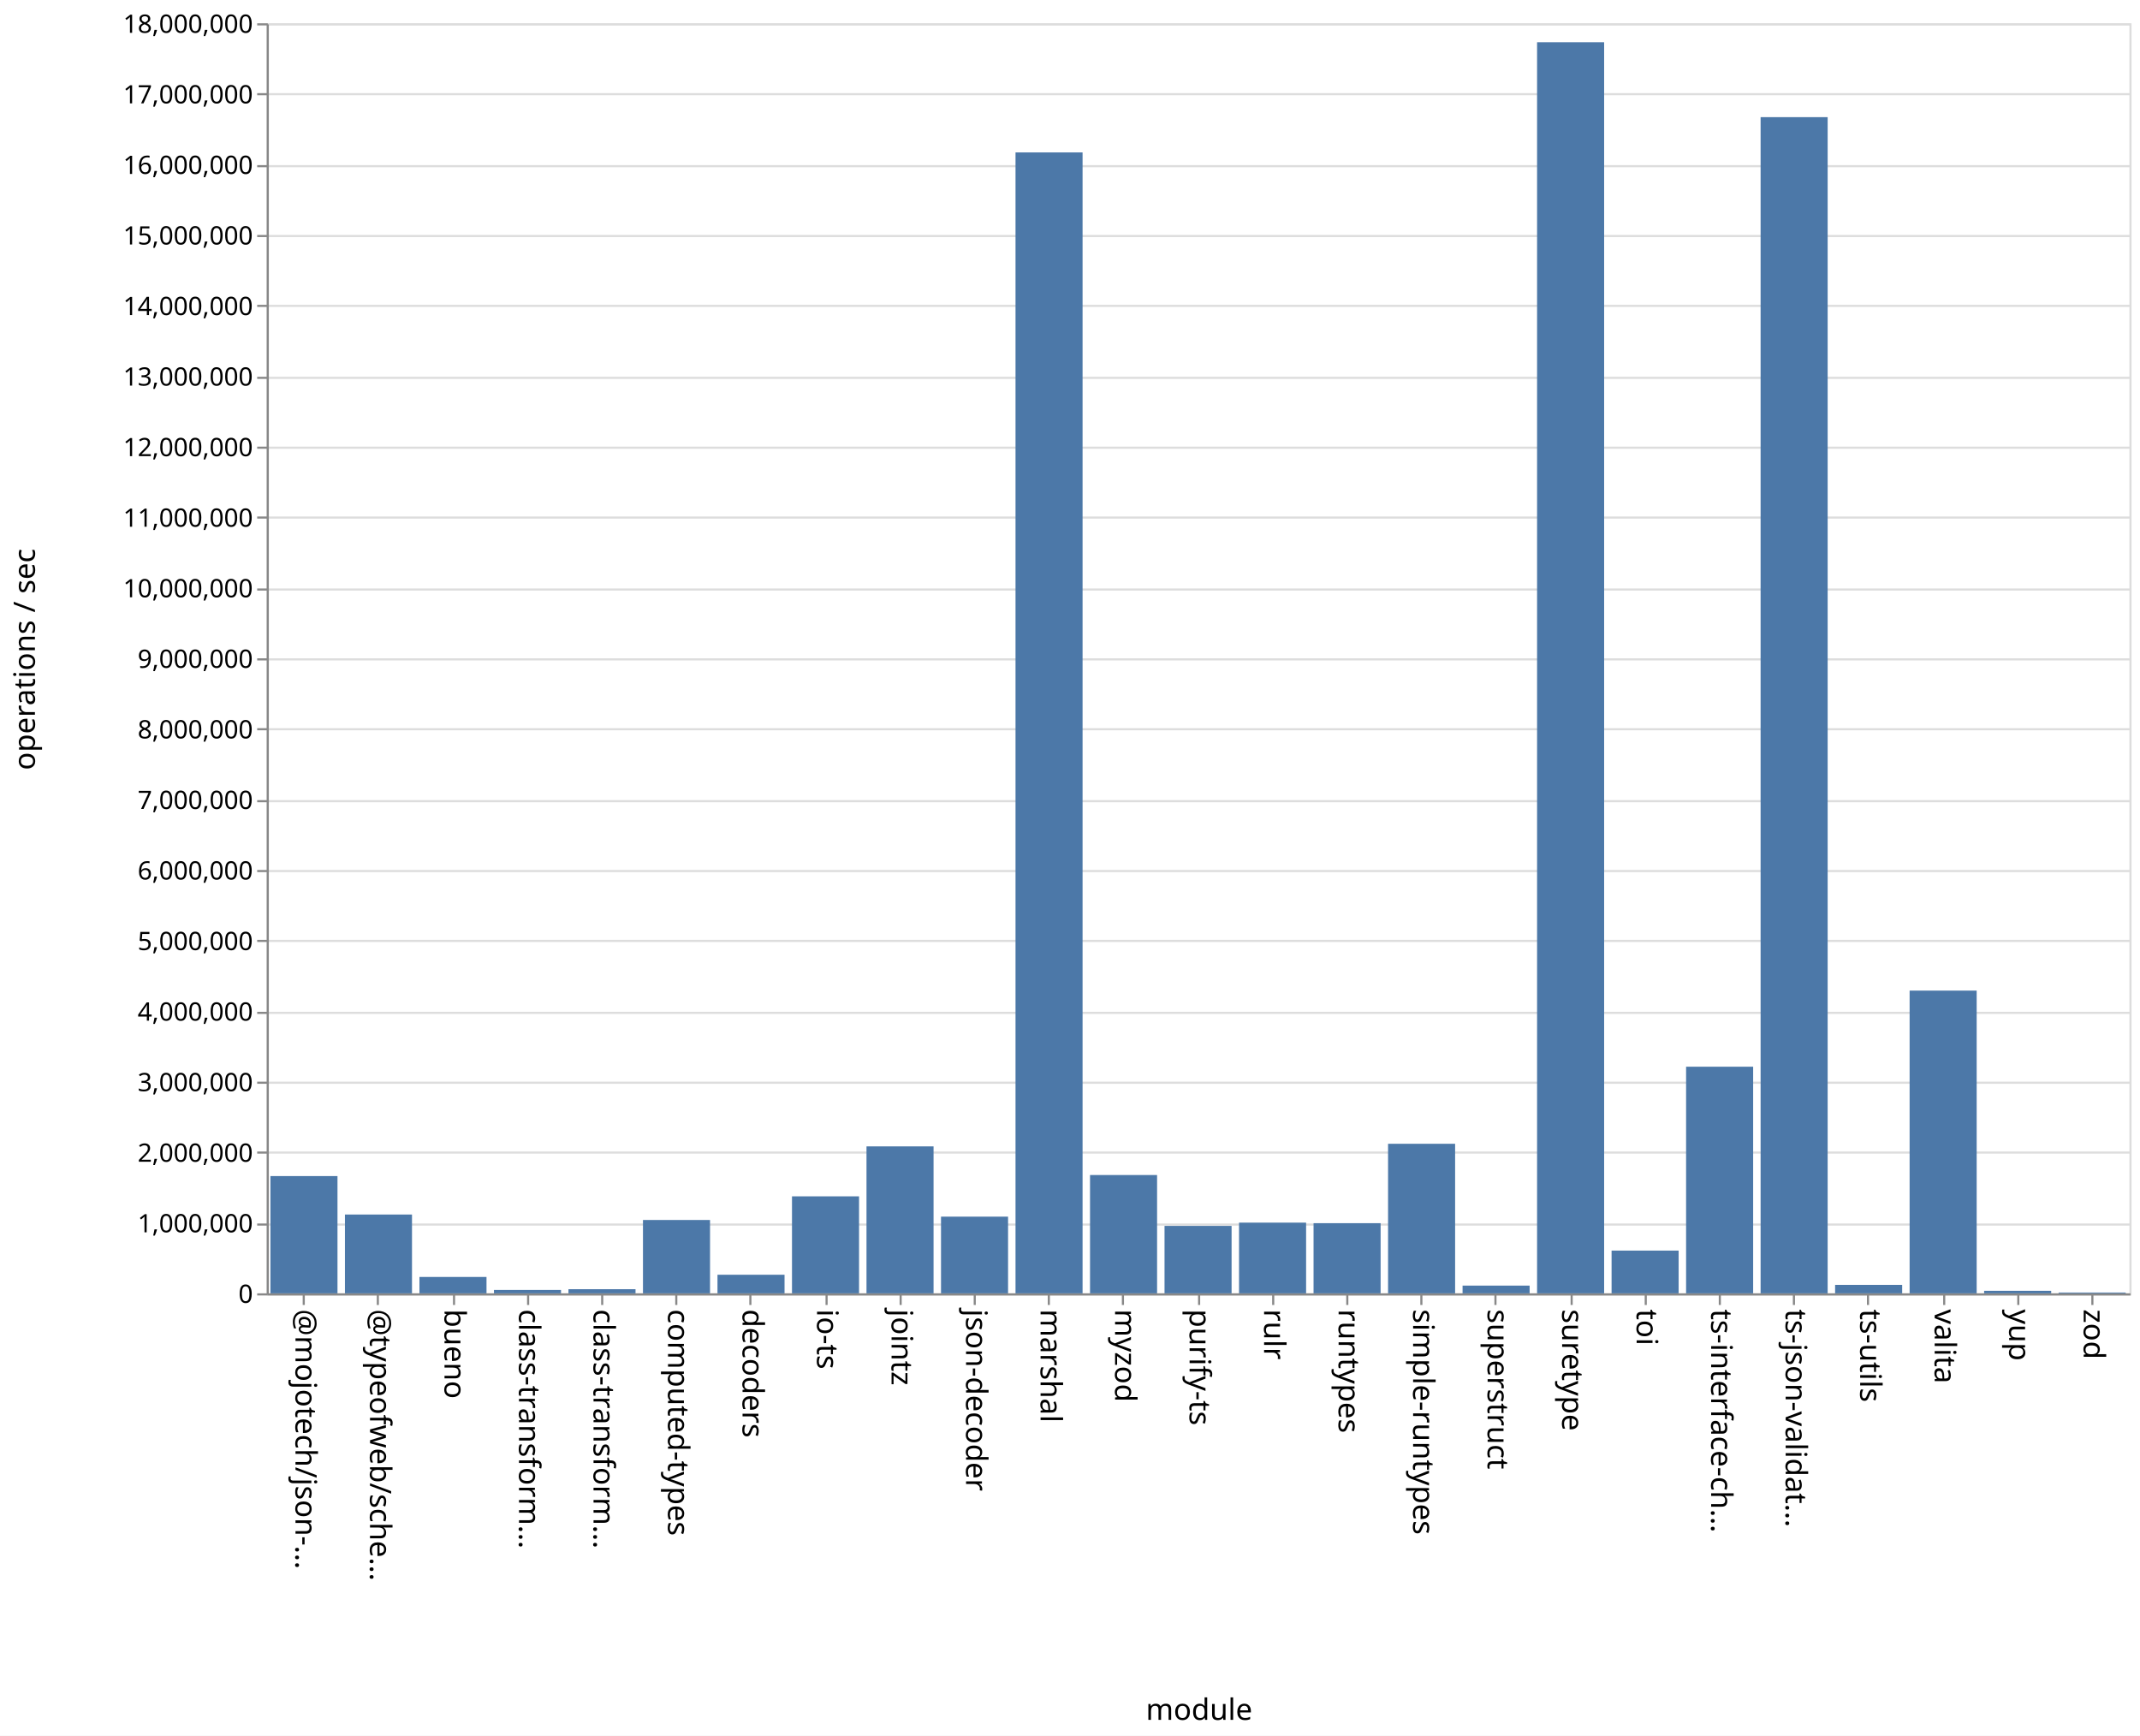
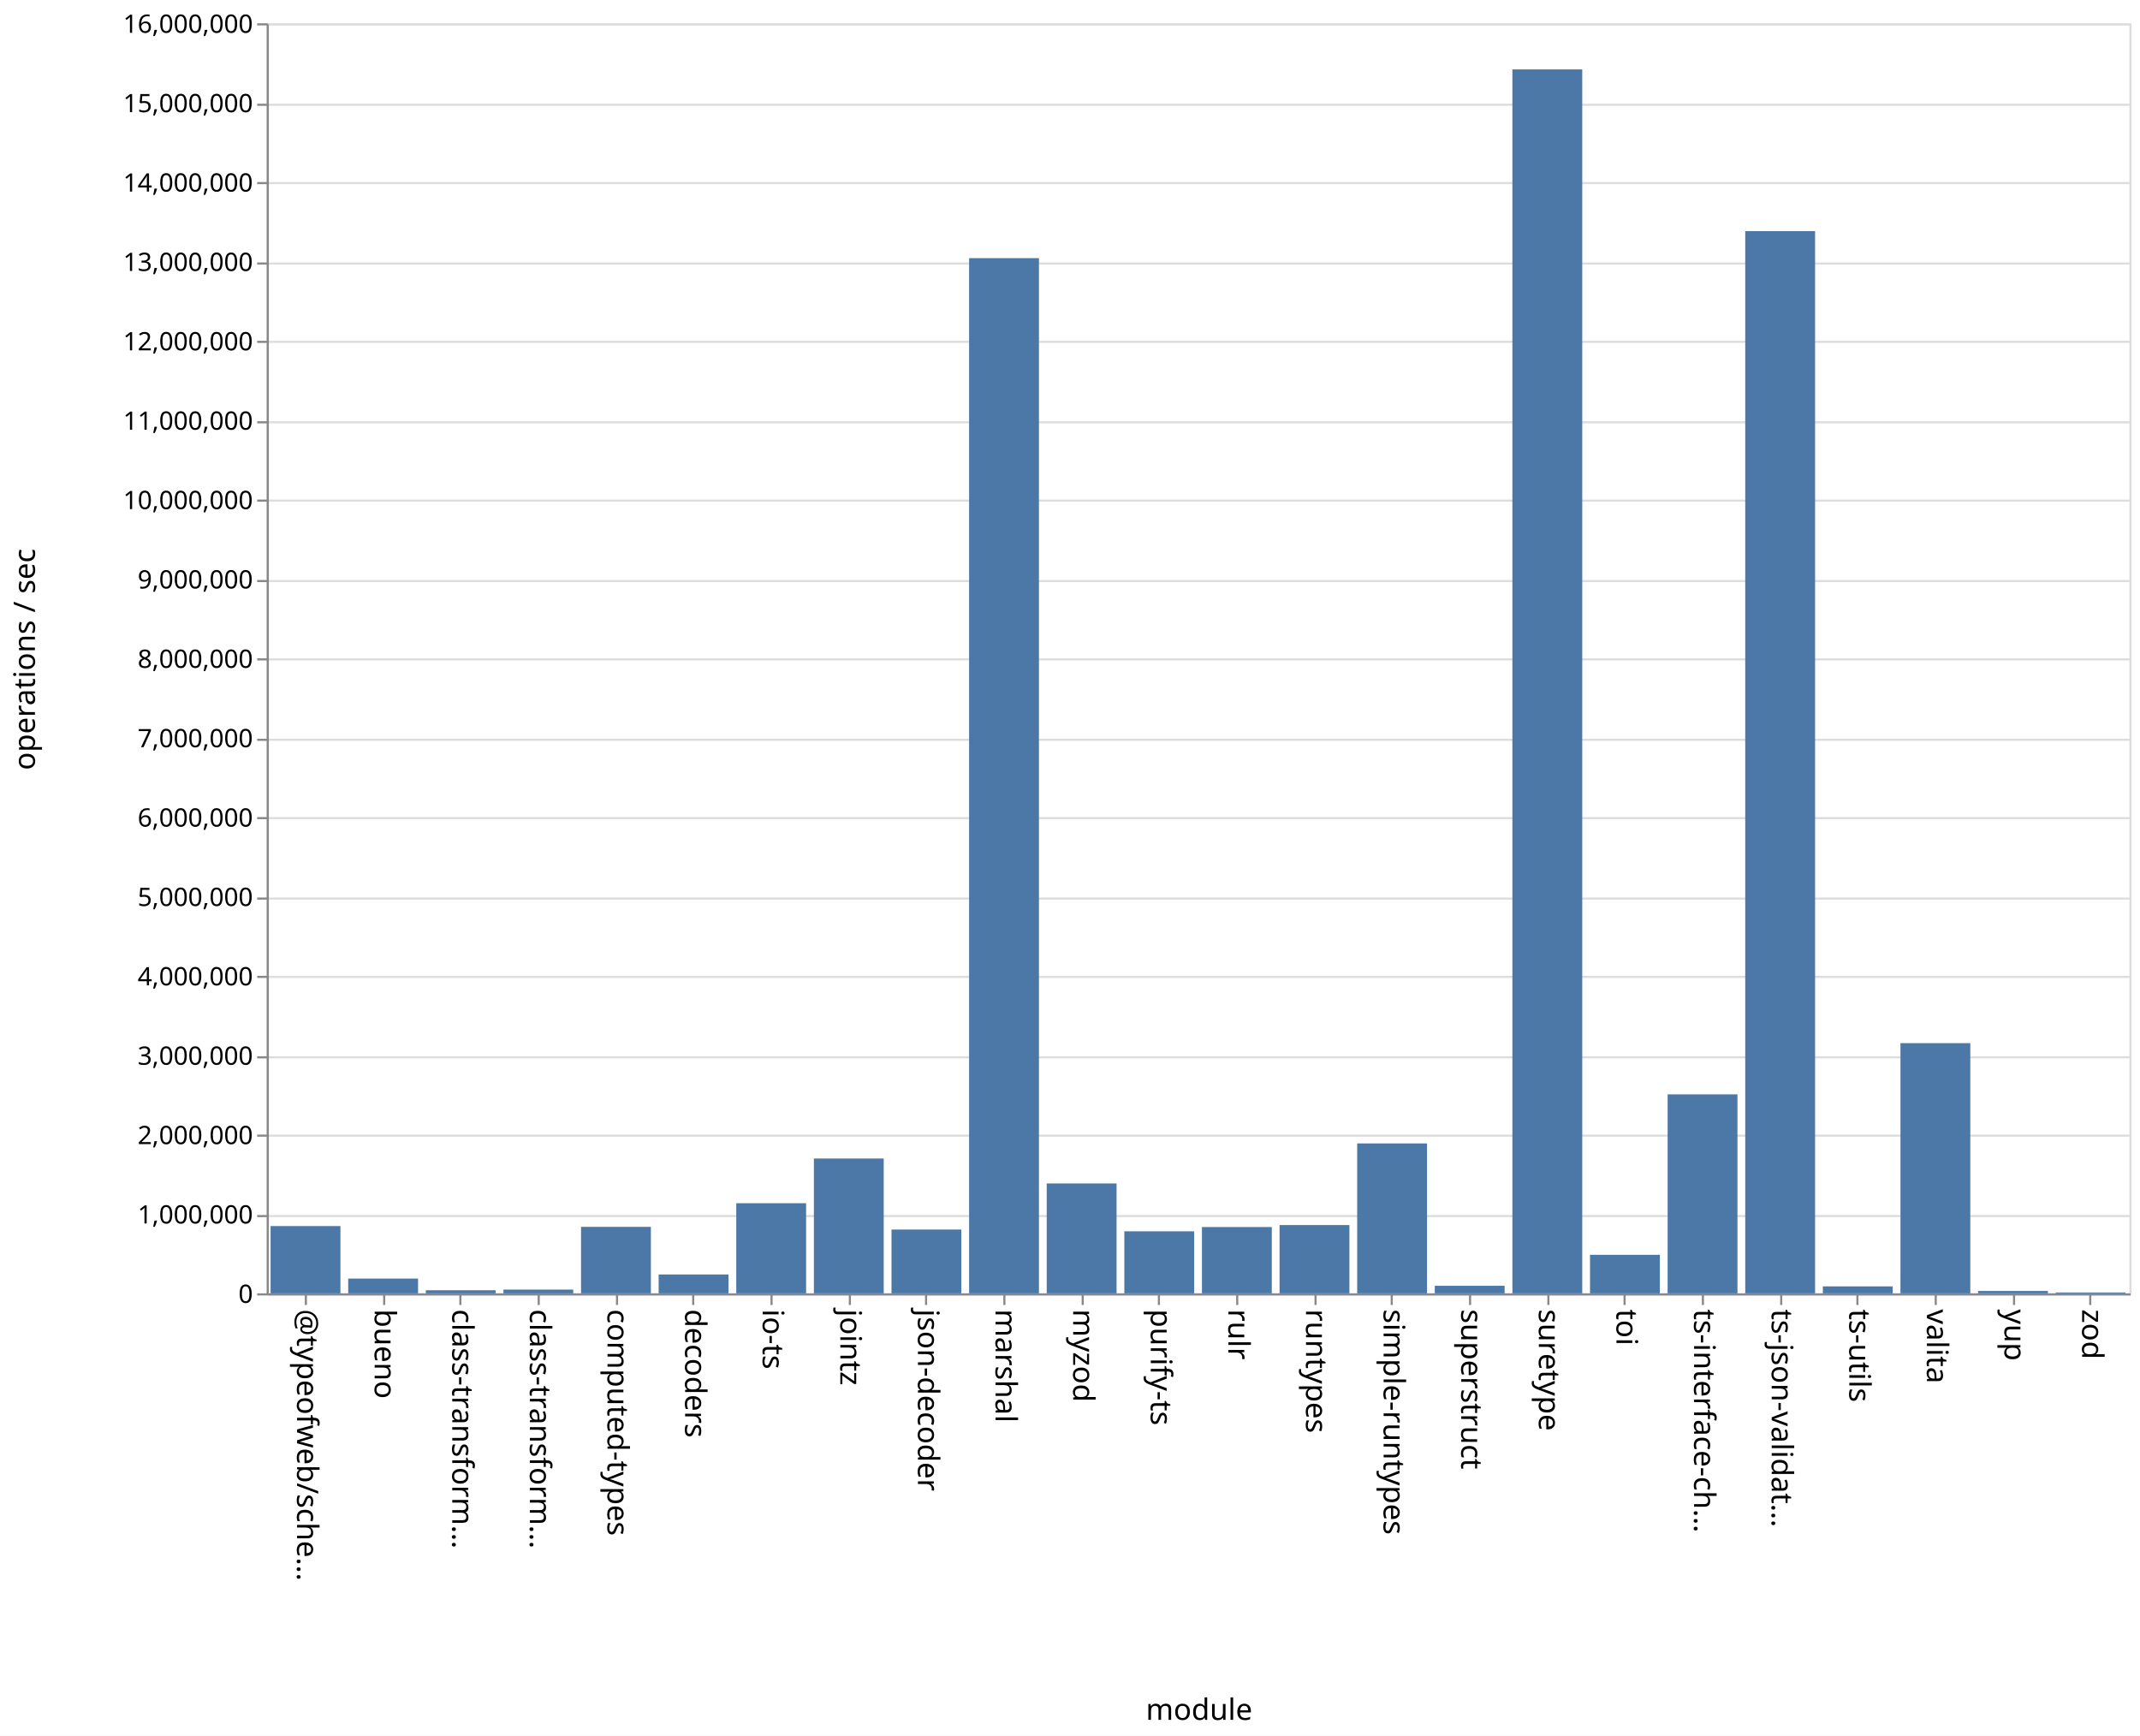
<svg xmlns="http://www.w3.org/2000/svg" class="marks" width="1011" height="820">
  <path fill="#fff" d="M0 0h1011v820H0z" />
  <g class="mark-group role-frame root" aria-roledescription="group mark container" fill="none" stroke-miterlimit="10">
    <path class="background" aria-hidden="true" d="M126.5 11.5h880v600h-880z" stroke="#ddd" />
-     <g class="mark-group role-axis" aria-roledescription="axis" aria-label="Y-axis for a linear scale with values from 0 to 18,000,000">
+     <g class="mark-group role-axis" aria-roledescription="axis" aria-label="Y-axis for a linear scale with values from 0 to 16,000,000">
      <path class="background" aria-hidden="true" d="M126.5 11.5z" pointer-events="none" />
      <g class="mark-rule role-axis-grid" pointer-events="none" stroke="#ddd">
-         <path d="M126.5 611.5h880M126.5 578.5h880M126.5 544.5h880M126.5 511.5h880M126.5 478.5h880M126.5 444.5h880M126.5 411.5h880M126.5 378.5h880M126.5 344.5h880M126.5 311.5h880M126.5 278.5h880M126.5 244.5h880M126.5 211.5h880M126.5 178.5h880M126.5 144.5h880M126.5 111.5h880M126.5 78.5h880M126.5 44.5h880M126.5 11.5h880" />
+         <path d="M126.5 611.5h880M126.5 574.5h880M126.5 536.5h880M126.5 499.5h880M126.5 461.5h880M126.5 424.5h880M126.5 386.5h880M126.5 349.5h880M126.5 311.5h880M126.5 274.5h880M126.5 236.5h880M126.5 199.5h880M126.5 161.5h880M126.5 124.5h880M126.5 86.5h880M126.5 49.5h880M126.5 11.5h880" />
      </g>
    </g>
-     <g class="mark-group role-axis" aria-roledescription="axis" aria-label="X-axis titled 'module' for a discrete scale with 25 values: @mojotech/json-type-validation, @typeofweb/schema, bueno, class-transformer-validator-async, class-transformer-validator-sync, ending with zod">
+     <g class="mark-group role-axis" aria-roledescription="axis" aria-label="X-axis titled 'module' for a discrete scale with 24 values: @typeofweb/schema, bueno, class-transformer-validator-async, class-transformer-validator-sync, computed-types, ending with zod">
      <path class="background" aria-hidden="true" d="M126.5 611.5z" pointer-events="none" />
      <g class="mark-rule role-axis-tick" pointer-events="none" stroke="#888">
-         <path d="M143.5 611.5v5M178.5 611.5v5M214.5 611.5v5M249.5 611.5v5M284.5 611.5v5M319.5 611.5v5M354.5 611.5v5M390.5 611.5v5M425.5 611.5v5M460.5 611.5v5M495.5 611.5v5M530.5 611.5v5M566.5 611.5v5M601.5 611.5v5M636.5 611.5v5M671.5 611.5v5M706.5 611.5v5M742.5 611.5v5M777.5 611.5v5M812.5 611.5v5M847.5 611.5v5M882.5 611.5v5M918.5 611.5v5M953.5 611.5v5M988.5 611.5v5" />
+         <path d="M144.5 611.5v5M181.5 611.5v5M217.5 611.5v5M254.5 611.5v5M291.5 611.5v5M327.5 611.5v5M364.5 611.5v5M401.5 611.5v5M437.5 611.5v5M474.5 611.5v5M511.5 611.5v5M547.5 611.5v5M584.5 611.5v5M621.5 611.5v5M657.5 611.5v5M694.5 611.5v5M731.5 611.5v5M767.5 611.5v5M804.5 611.5v5M841.5 611.5v5M877.5 611.5v5M914.5 611.5v5M951.5 611.5v5M987.5 611.5v5" />
      </g>
      <g class="mark-text role-axis-label" pointer-events="none" font-family="sans-serif" font-size="14" fill="#000">
-         <text transform="rotate(90 -239.45 379.05)">@mojotech/json-…</text>
-         <text transform="rotate(90 -221.85 396.65)">@typeofweb/sche…</text>
-         <text transform="rotate(90 -204.25 414.25)">bueno</text>
-         <text transform="rotate(90 -186.65 431.85)">class-transform…</text>
-         <text transform="rotate(90 -169.05 449.45)">class-transform…</text>
-         <text transform="rotate(90 -151.45 467.05)">computed-types</text>
-         <text transform="rotate(90 -133.85 484.65)">decoders</text>
-         <text transform="rotate(90 -116.25 502.25)">io-ts</text>
-         <text transform="rotate(90 -98.65 519.85)">jointz</text>
-         <text transform="rotate(90 -81.05 537.45)">json-decoder</text>
-         <text transform="rotate(90 -63.45 555.05)">marshal</text>
-         <text transform="rotate(90 -45.85 572.65)">myzod</text>
-         <text transform="rotate(90 -28.25 590.25)">purify-ts</text>
-         <text transform="rotate(90 -10.65 607.85)">rulr</text>
-         <text transform="rotate(90 6.95 625.45)">runtypes</text>
-         <text transform="rotate(90 24.55 643.05)">simple-runtypes</text>
-         <text transform="rotate(90 42.15 660.65)">superstruct</text>
-         <text transform="rotate(90 59.75 678.25)">suretype</text>
-         <text transform="rotate(90 77.35 695.85)">toi</text>
-         <text transform="rotate(90 94.95 713.45)">ts-interface-ch…</text>
-         <text transform="rotate(90 112.55 731.05)">ts-json-validat…</text>
-         <text transform="rotate(90 130.15 748.65)">ts-utils</text>
-         <text transform="rotate(90 147.75 766.25)">valita</text>
-         <text transform="rotate(90 165.35 783.85)">yup</text>
-         <text transform="rotate(90 182.95 801.45)">zod</text>
+         <text transform="rotate(90 -239.083 379.417)">@typeofweb/sche…</text>
+         <text transform="rotate(90 -220.75 397.75)">bueno</text>
+         <text transform="rotate(90 -202.417 416.083)">class-transform…</text>
+         <text transform="rotate(90 -184.083 434.417)">class-transform…</text>
+         <text transform="rotate(90 -165.75 452.75)">computed-types</text>
+         <text transform="rotate(90 -147.417 471.083)">decoders</text>
+         <text transform="rotate(90 -129.083 489.417)">io-ts</text>
+         <text transform="rotate(90 -110.75 507.75)">jointz</text>
+         <text transform="rotate(90 -92.417 526.083)">json-decoder</text>
+         <text transform="rotate(90 -74.083 544.417)">marshal</text>
+         <text transform="rotate(90 -55.75 562.75)">myzod</text>
+         <text transform="rotate(90 -37.417 581.083)">purify-ts</text>
+         <text transform="rotate(90 -19.083 599.417)">rulr</text>
+         <text transform="rotate(90 -.75 617.75)">runtypes</text>
+         <text transform="rotate(90 17.583 636.083)">simple-runtypes</text>
+         <text transform="rotate(90 35.917 654.417)">superstruct</text>
+         <text transform="rotate(90 54.25 672.75)">suretype</text>
+         <text transform="rotate(90 72.583 691.083)">toi</text>
+         <text transform="rotate(90 90.917 709.417)">ts-interface-ch…</text>
+         <text transform="rotate(90 109.25 727.75)">ts-json-validat…</text>
+         <text transform="rotate(90 127.583 746.083)">ts-utils</text>
+         <text transform="rotate(90 145.917 764.417)">valita</text>
+         <text transform="rotate(90 164.25 782.75)">yup</text>
+         <text transform="rotate(90 182.583 801.083)">zod</text>
      </g>
      <path stroke="#888" d="M126.5 611.5h880" class="mark-rule role-axis-domain" pointer-events="none" />
      <text text-anchor="middle" transform="translate(566.5 812.5)" font-family="sans-serif" font-size="14" fill="#000" class="mark-text role-axis-title" pointer-events="none">module</text>
    </g>
-     <g class="mark-group role-axis" aria-roledescription="axis" aria-label="Y-axis titled 'operations / sec' for a linear scale with values from 0 to 18,000,000">
+     <g class="mark-group role-axis" aria-roledescription="axis" aria-label="Y-axis titled 'operations / sec' for a linear scale with values from 0 to 16,000,000">
      <path class="background" aria-hidden="true" d="M126.5 11.5z" pointer-events="none" />
      <g class="mark-rule role-axis-tick" pointer-events="none" stroke="#888">
-         <path d="M126.5 611.5h-5M126.5 578.5h-5M126.5 544.5h-5M126.5 511.5h-5M126.5 478.5h-5M126.5 444.5h-5M126.5 411.5h-5M126.5 378.5h-5M126.5 344.5h-5M126.5 311.5h-5M126.5 278.5h-5M126.5 244.5h-5M126.5 211.5h-5M126.5 178.5h-5M126.5 144.5h-5M126.5 111.5h-5M126.5 78.5h-5M126.5 44.5h-5M126.5 11.5h-5" />
+         <path d="M126.5 611.5h-5M126.5 574.5h-5M126.5 536.5h-5M126.5 499.5h-5M126.5 461.5h-5M126.5 424.5h-5M126.5 386.5h-5M126.5 349.5h-5M126.5 311.5h-5M126.5 274.5h-5M126.5 236.5h-5M126.5 199.5h-5M126.5 161.5h-5M126.5 124.5h-5M126.5 86.5h-5M126.5 49.5h-5M126.5 11.5h-5" />
      </g>
      <g class="mark-text role-axis-label" pointer-events="none" text-anchor="end" font-family="sans-serif" font-size="12" fill="#000">
        <text transform="translate(119.5 615.5)">0</text>
-         <text transform="translate(119.5 582.167)">1,000,000</text>
-         <text transform="translate(119.5 548.833)">2,000,000</text>
-         <text transform="translate(119.5 515.5)">3,000,000</text>
-         <text transform="translate(119.5 482.167)">4,000,000</text>
-         <text transform="translate(119.5 448.833)">5,000,000</text>
-         <text transform="translate(119.5 415.5)">6,000,000</text>
-         <text transform="translate(119.5 382.167)">7,000,000</text>
-         <text transform="translate(119.5 348.833)">8,000,000</text>
-         <text transform="translate(119.5 315.5)">9,000,000</text>
-         <text transform="translate(119.5 282.167)">10,000,000</text>
-         <text transform="translate(119.5 248.833)">11,000,000</text>
-         <text transform="translate(119.5 215.5)">12,000,000</text>
-         <text transform="translate(119.5 182.167)">13,000,000</text>
-         <text transform="translate(119.5 148.833)">14,000,000</text>
-         <text transform="translate(119.5 115.5)">15,000,000</text>
-         <text transform="translate(119.5 82.167)">16,000,000</text>
-         <text transform="translate(119.5 48.833)">17,000,000</text>
-         <text transform="translate(119.5 15.5)">18,000,000</text>
+         <text transform="translate(119.5 578)">1,000,000</text>
+         <text transform="translate(119.5 540.5)">2,000,000</text>
+         <text transform="translate(119.5 503)">3,000,000</text>
+         <text transform="translate(119.5 465.5)">4,000,000</text>
+         <text transform="translate(119.5 428)">5,000,000</text>
+         <text transform="translate(119.5 390.5)">6,000,000</text>
+         <text transform="translate(119.5 353)">7,000,000</text>
+         <text transform="translate(119.5 315.5)">8,000,000</text>
+         <text transform="translate(119.5 278)">9,000,000</text>
+         <text transform="translate(119.5 240.5)">10,000,000</text>
+         <text transform="translate(119.5 203)">11,000,000</text>
+         <text transform="translate(119.5 165.5)">12,000,000</text>
+         <text transform="translate(119.5 128)">13,000,000</text>
+         <text transform="translate(119.5 90.5)">14,000,000</text>
+         <text transform="translate(119.5 53)">15,000,000</text>
+         <text transform="translate(119.5 15.5)">16,000,000</text>
      </g>
      <path stroke="#888" d="M126.5 611.5v-600" class="mark-rule role-axis-domain" pointer-events="none" />
      <text text-anchor="middle" transform="rotate(-90 164 147.5)" font-family="sans-serif" font-size="14" fill="#000" class="mark-text role-axis-title" pointer-events="none">operations / sec</text>
    </g>
    <g class="mark-rect role-mark marks" aria-roledescription="rect mark container" fill="#4c78a8">
-       <path d="M198.16 603.26h31.68V611h-31.68zM233.36 609.385h31.68V611h-31.68zM268.56 609.047h31.68V611h-31.68zM303.76 576.346h31.68V611h-31.68zM338.96 602.217h31.68V611h-31.68zM374.16 565.175h31.68V611h-31.68zM409.36 541.573h31.68V611h-31.68zM444.56 574.767h31.68V611h-31.68zM479.76 72.007h31.68V611h-31.68zM514.96 555.107h31.68V611h-31.68zM550.16 579.135h31.68V611h-31.68zM585.36 577.597h31.68V611h-31.68zM620.56 577.855h31.68V611h-31.68zM655.76 540.344h31.68V611h-31.68zM690.96 607.347h31.68V611h-31.68zM726.16 19.952h31.68V611h-31.68zM761.36 590.806h31.68V611h-31.68zM796.56 503.934h31.68V611h-31.68zM831.76 55.345h31.68V611h-31.68zM866.96 607.002h31.68V611h-31.68zM162.96 573.767h31.68V611h-31.68zM902.16 467.984h31.68V611h-31.68zM937.36 609.803h31.68V611h-31.68zM972.56 610.623h31.68V611h-31.68zM127.76 555.599h31.68V611h-31.68z" />
+       <path d="M164.5 604.023h33V611h-33zM201.167 609.544h33V611h-33zM237.833 609.225h33V611h-33zM274.5 579.59h33V611h-33zM311.167 602.09h33V611h-33zM347.833 568.428h33V611h-33zM384.5 547.301h33V611h-33zM421.167 580.86h33V611h-33zM457.833 121.95h33V611h-33zM494.5 559.084h33V611h-33zM531.167 581.696h33V611h-33zM567.833 579.678h33V611h-33zM604.5 578.742h33V611h-33zM641.167 540.179h33V611h-33zM677.833 607.432h33V611h-33zM714.5 32.79h33V611h-33zM751.167 592.795h33V611h-33zM787.833 516.997h33V611h-33zM824.5 109.183h33V611h-33zM861.167 607.71h33V611h-33zM127.833 579.22h33V611h-33zM897.833 492.807h33V611h-33zM934.5 609.87h33V611h-33zM971.167 610.587h33V611h-33z" />
    </g>
  </g>
</svg>
